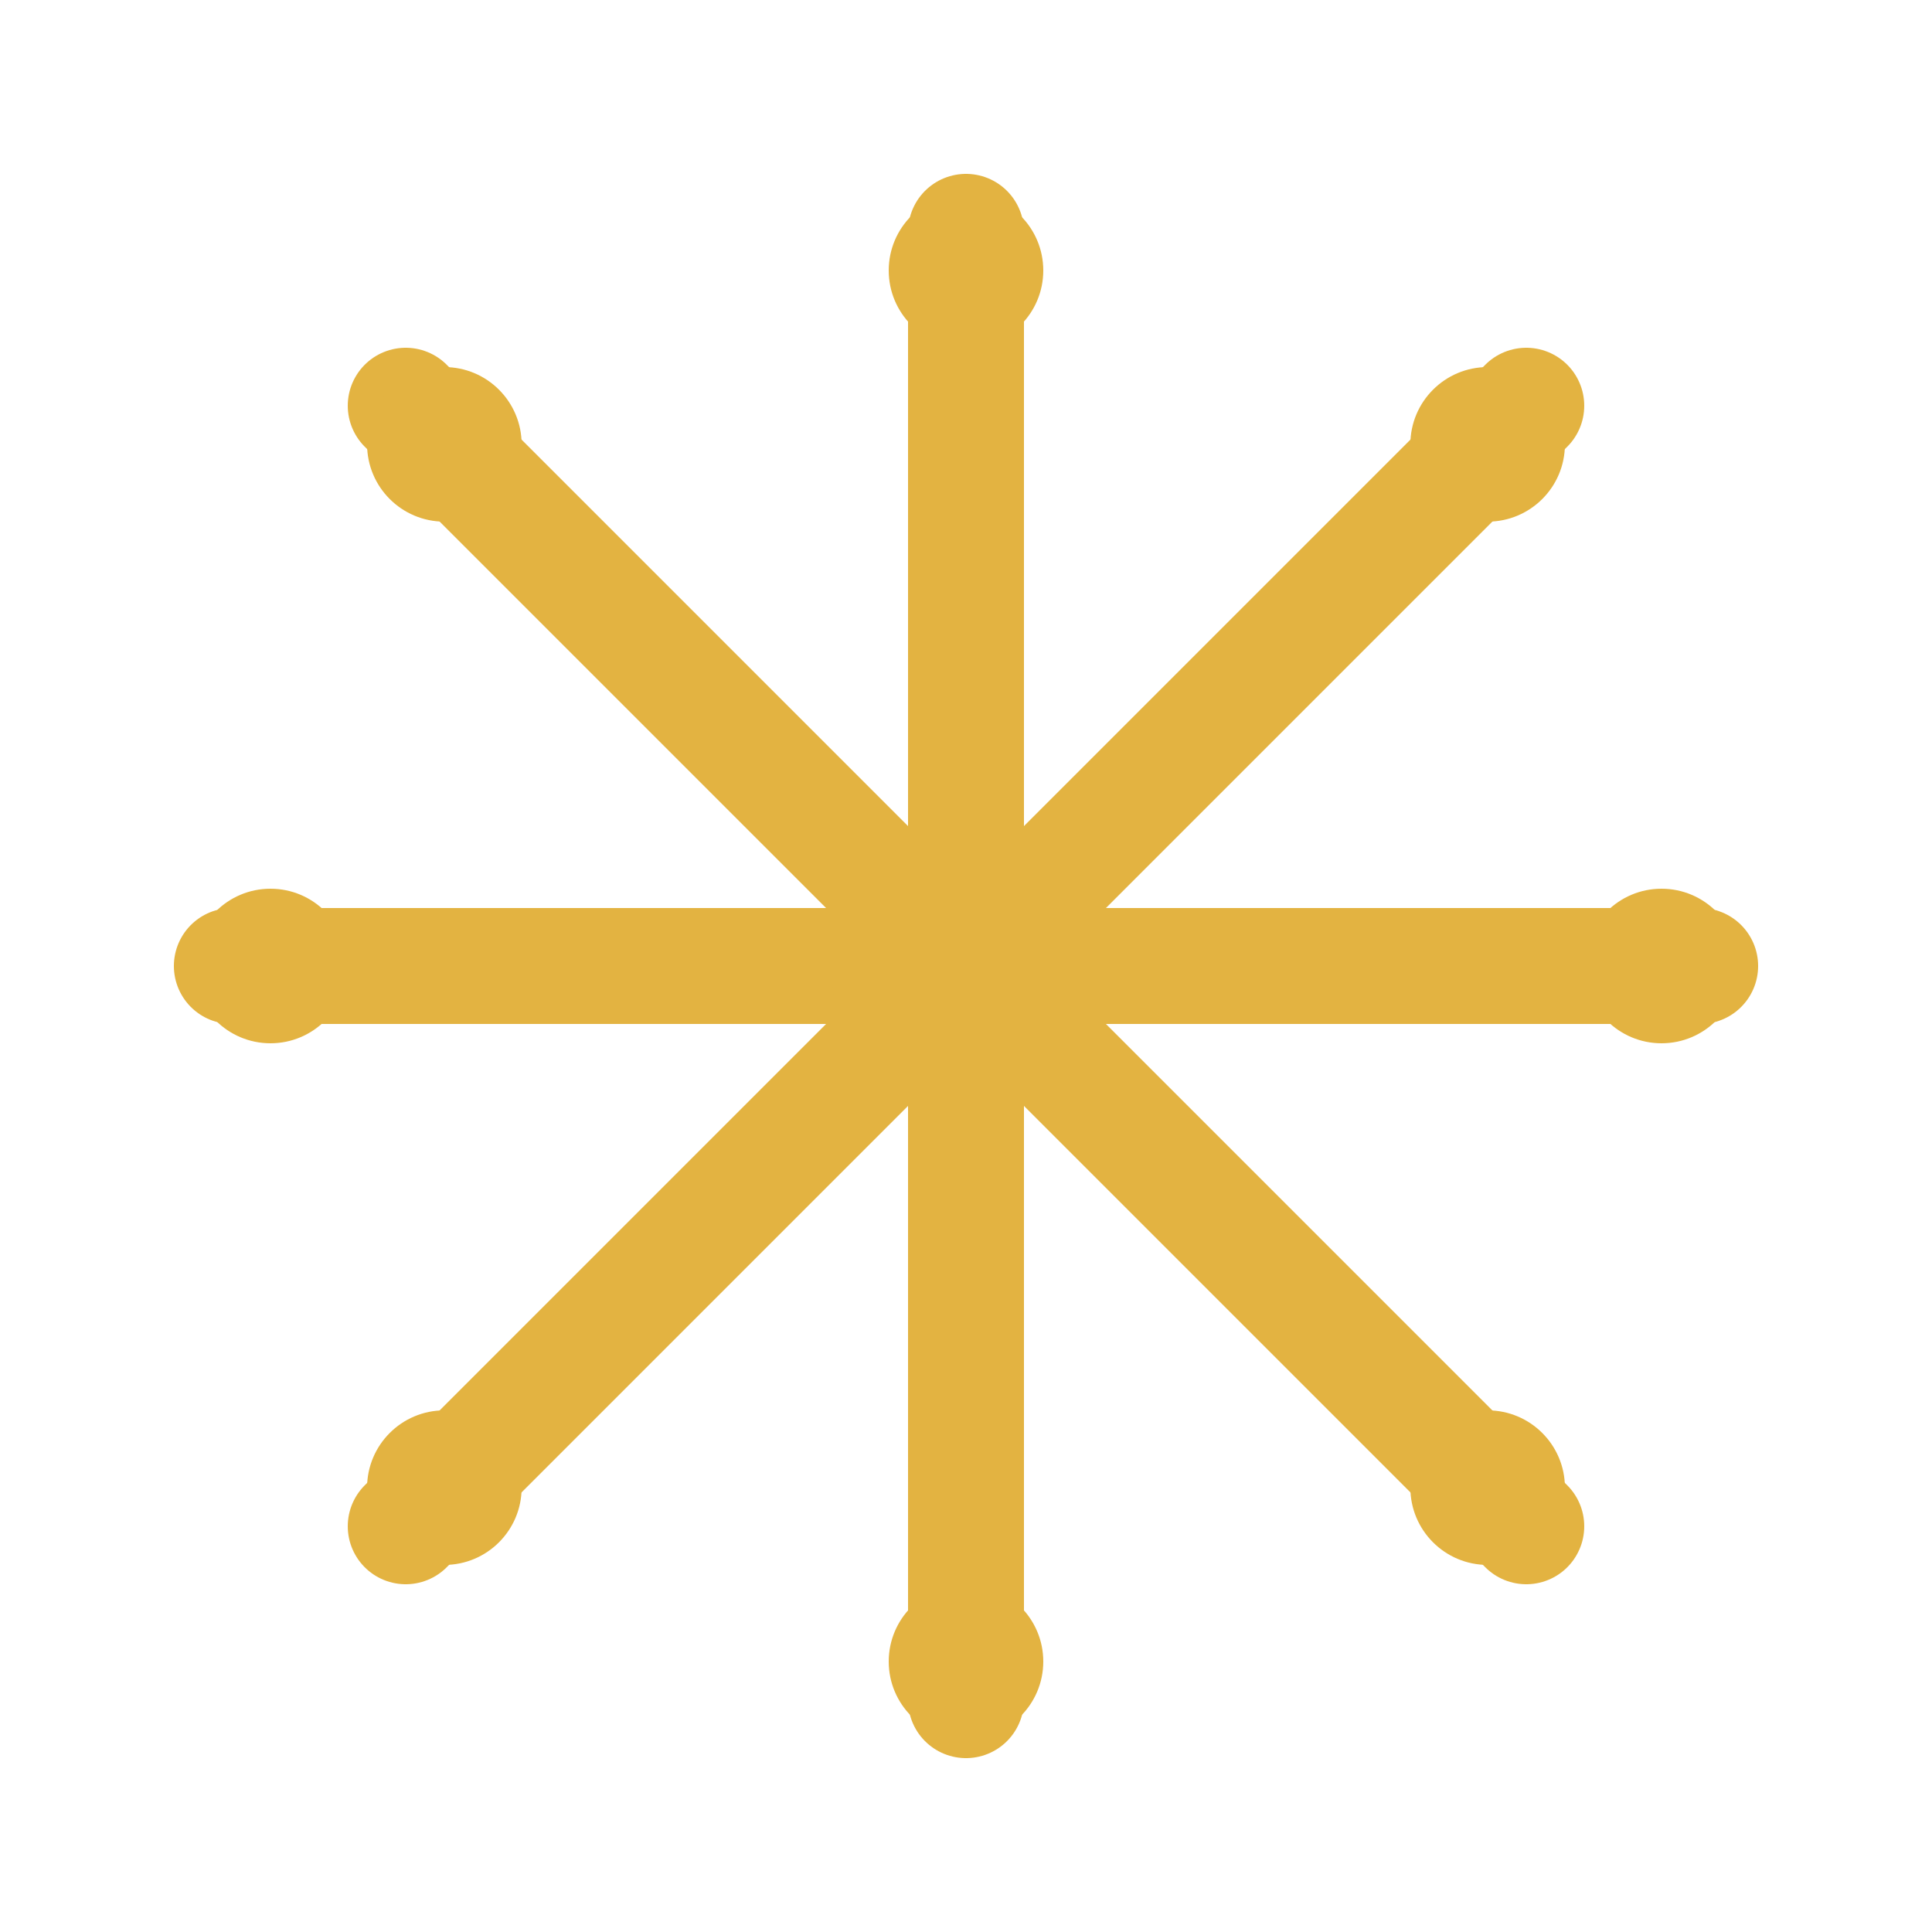
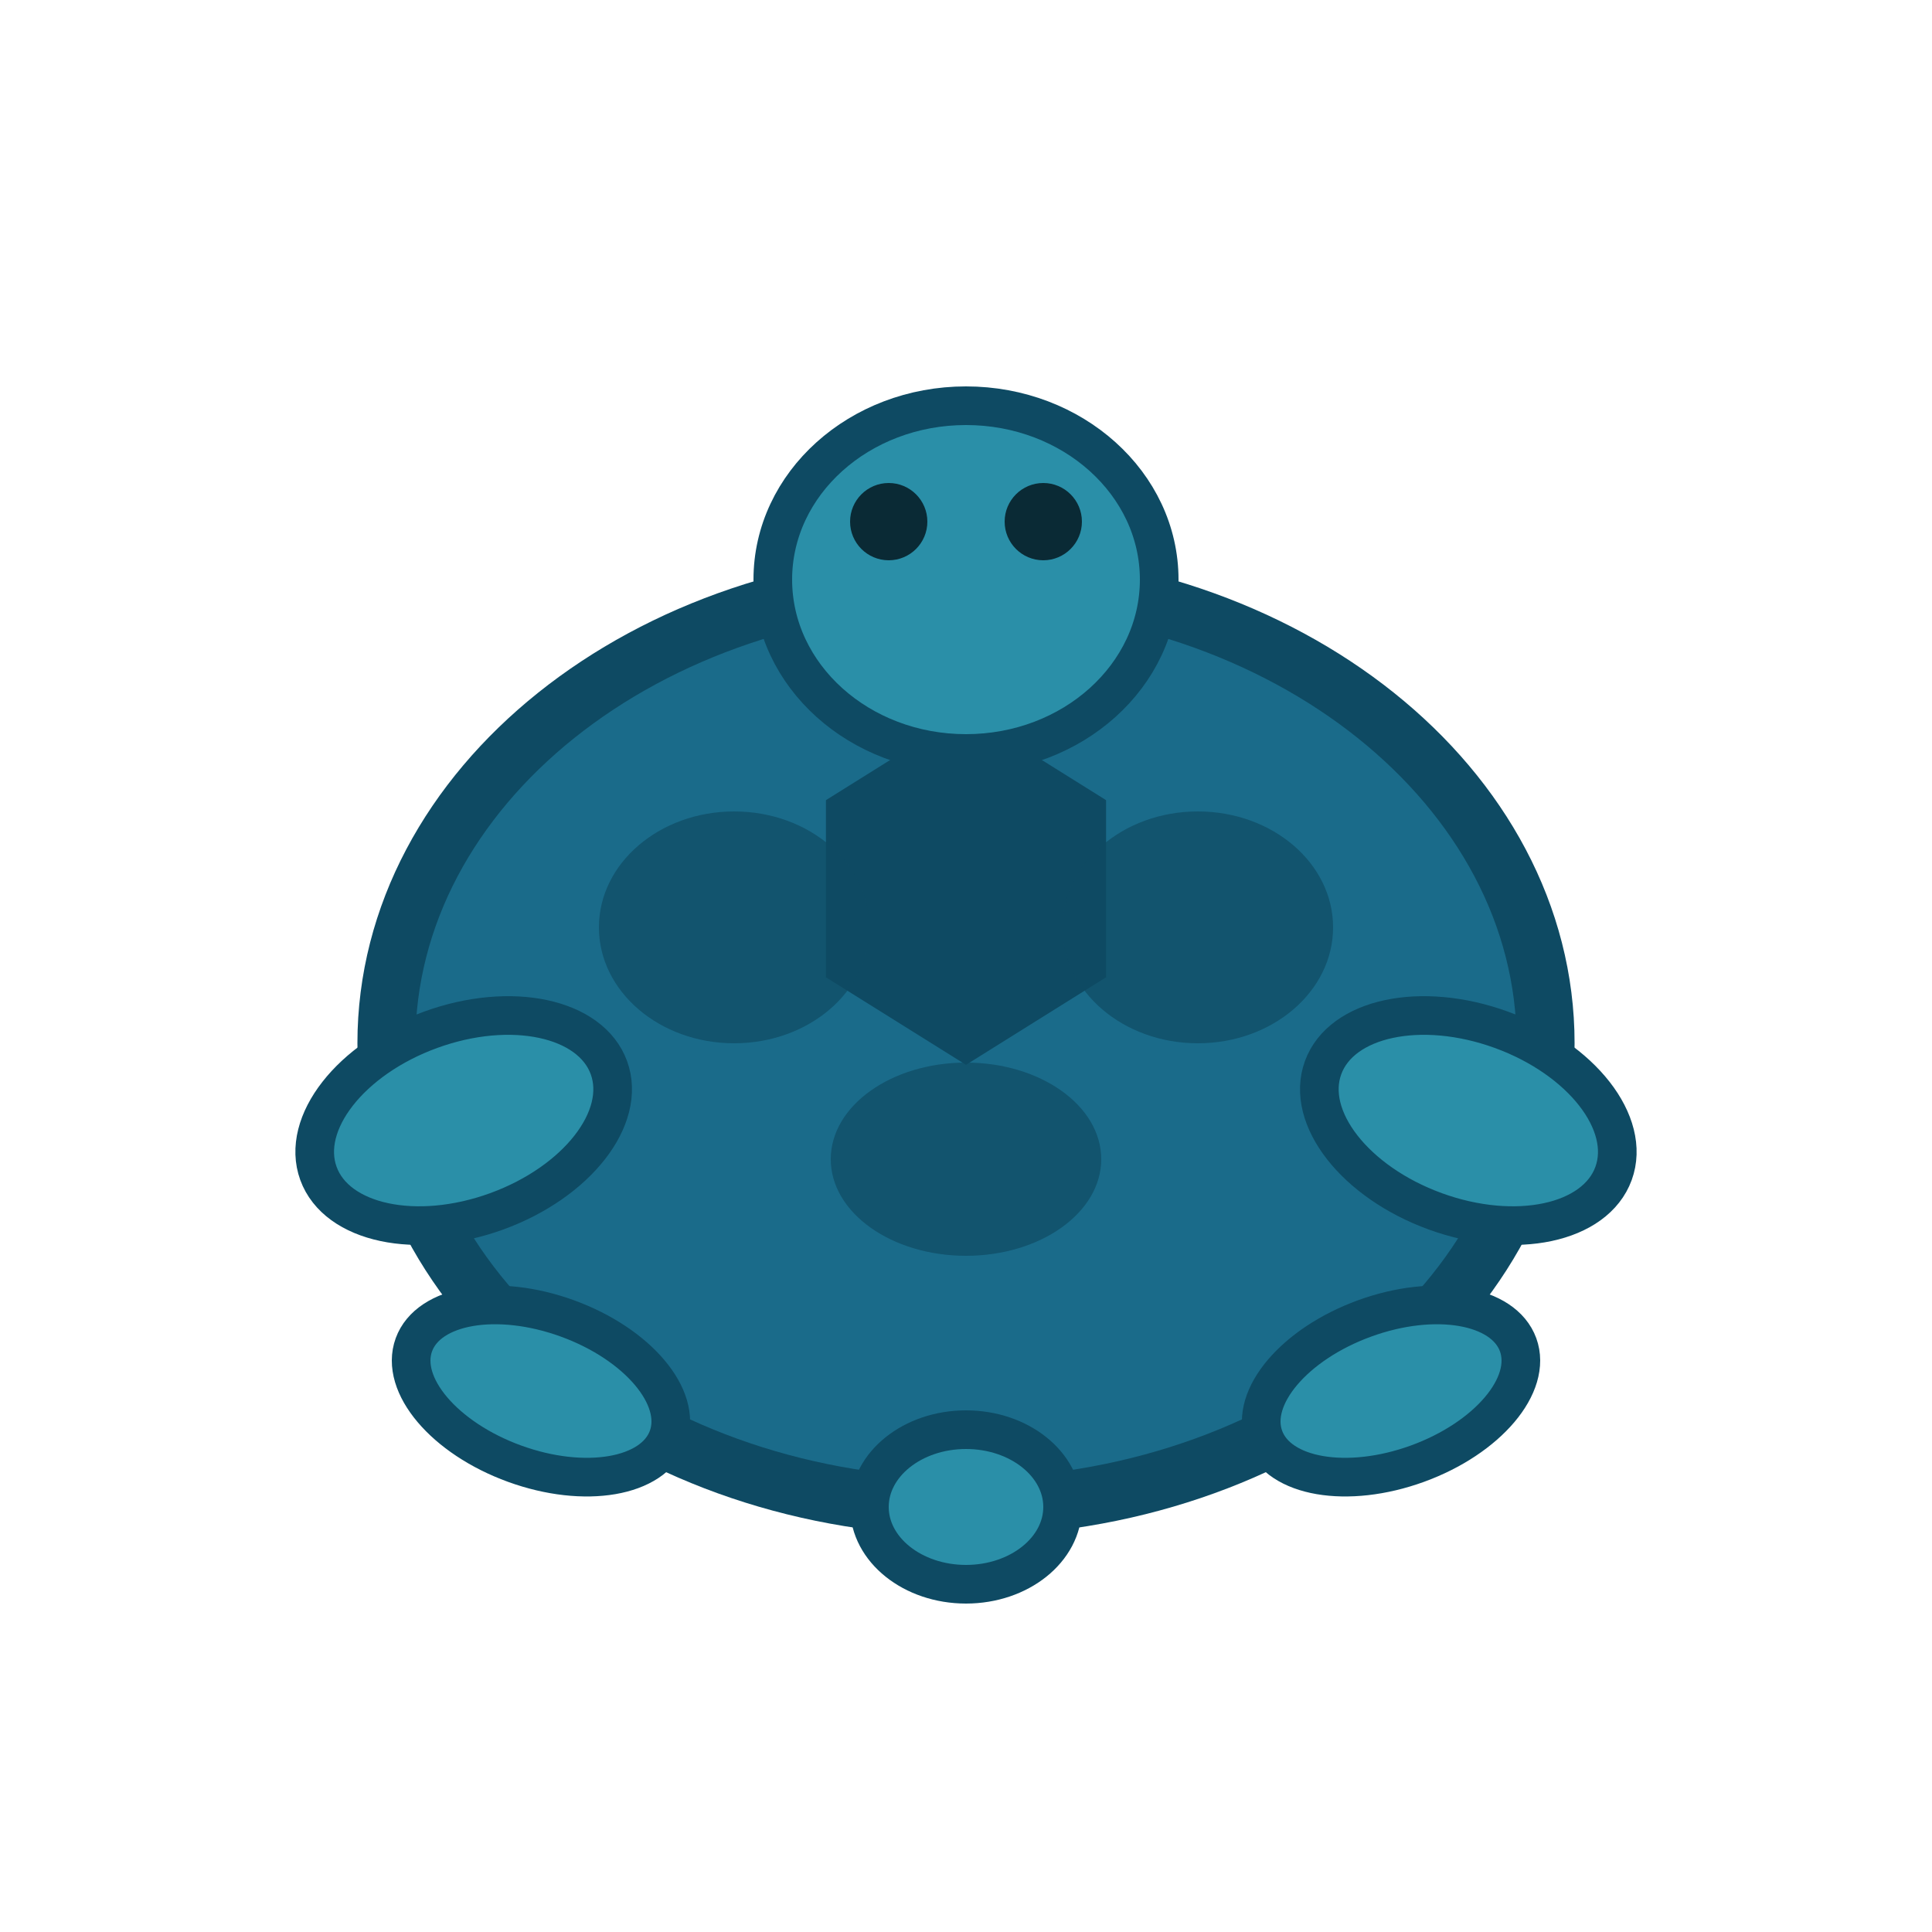
<svg xmlns="http://www.w3.org/2000/svg" viewBox="0 0 100 100">
-   <g stroke="#e3b341" stroke-width="6" stroke-linecap="round">
-     <line x1="50" y1="12" x2="50" y2="88" />
-     <line x1="12" y1="50" x2="88" y2="50" />
-     <line x1="21" y1="21" x2="79" y2="79" />
-     <line x1="79" y1="21" x2="21" y2="79" />
-   </g>
-   <circle cx="50" cy="50" r="7" fill="#e3b341" />
-   <g fill="#e3b341">
-     <circle cx="50" cy="14" r="4" />
-     <circle cx="50" cy="86" r="4" />
-     <circle cx="14" cy="50" r="4" />
-     <circle cx="86" cy="50" r="4" />
-     <circle cx="23" cy="23" r="4" />
-     <circle cx="77" cy="77" r="4" />
-     <circle cx="77" cy="23" r="4" />
-     <circle cx="23" cy="77" r="4" />
-   </g>
+   <ellipse cx="50" cy="54" rx="30" ry="24" fill="#1a6b8a" stroke="#0e4a63" stroke-width="3" />
+   <polygon points="50,36 58,41 58,51 50,56 42,51 42,41" fill="#0e4a63" stroke="#1a6b8a" stroke-width="1.5" />
+   <polygon points="50,36 58,41 50,36" fill="none" />
+   <ellipse cx="38" cy="48" rx="7" ry="6" fill="#0e4a63" opacity="0.7" />
+   <ellipse cx="62" cy="48" rx="7" ry="6" fill="#0e4a63" opacity="0.7" />
+   <ellipse cx="50" cy="60" rx="7" ry="5" fill="#0e4a63" opacity="0.7" />
+   <ellipse cx="50" cy="30" rx="10" ry="9" fill="#2a8fa8" stroke="#0e4a63" stroke-width="2" />
+   <circle cx="46" cy="27" r="2" fill="#0a2a35" />
+   <circle cx="54" cy="27" r="2" fill="#0a2a35" />
+   <ellipse cx="24" cy="58" rx="8" ry="5" fill="#2a8fa8" stroke="#0e4a63" stroke-width="2" transform="rotate(-20,24,58)" />
+   <ellipse cx="76" cy="58" rx="8" ry="5" fill="#2a8fa8" stroke="#0e4a63" stroke-width="2" transform="rotate(20,76,58)" />
+   <ellipse cx="28" cy="72" rx="7" ry="4" fill="#2a8fa8" stroke="#0e4a63" stroke-width="2" transform="rotate(20,28,72)" />
+   <ellipse cx="72" cy="72" rx="7" ry="4" fill="#2a8fa8" stroke="#0e4a63" stroke-width="2" transform="rotate(-20,72,72)" />
+   <ellipse cx="50" cy="78" rx="5" ry="4" fill="#2a8fa8" stroke="#0e4a63" stroke-width="2" />
</svg>
